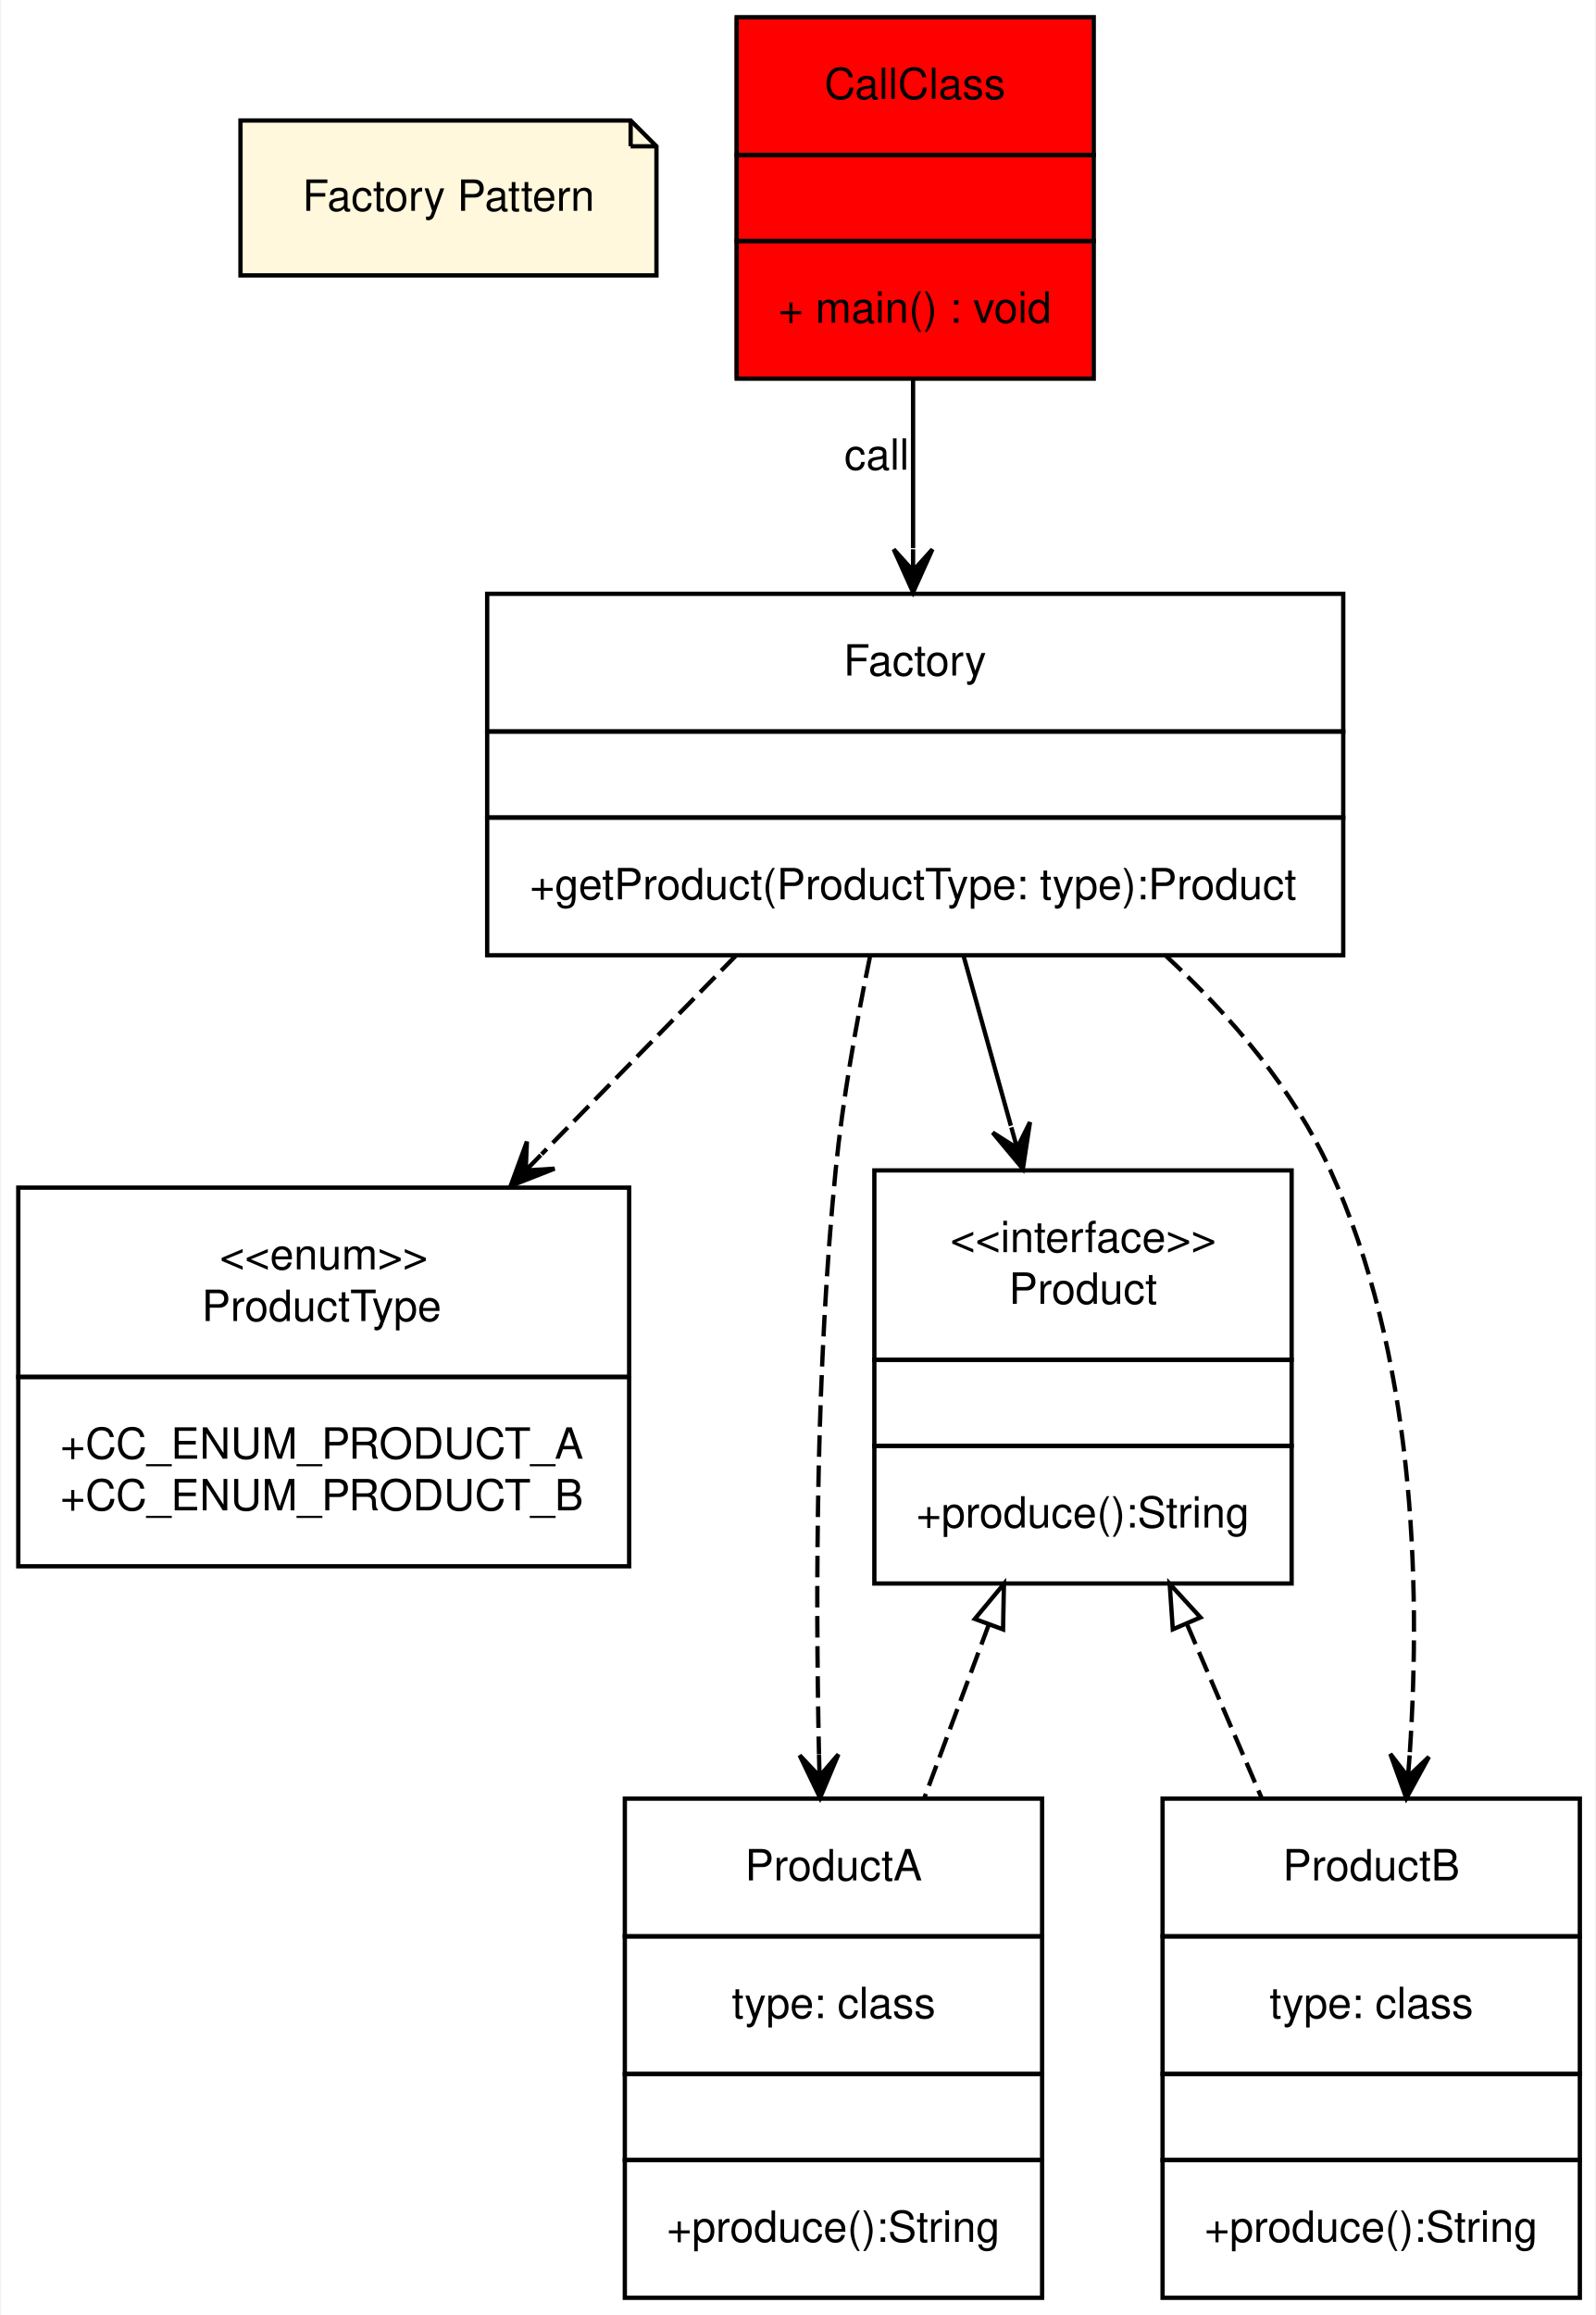
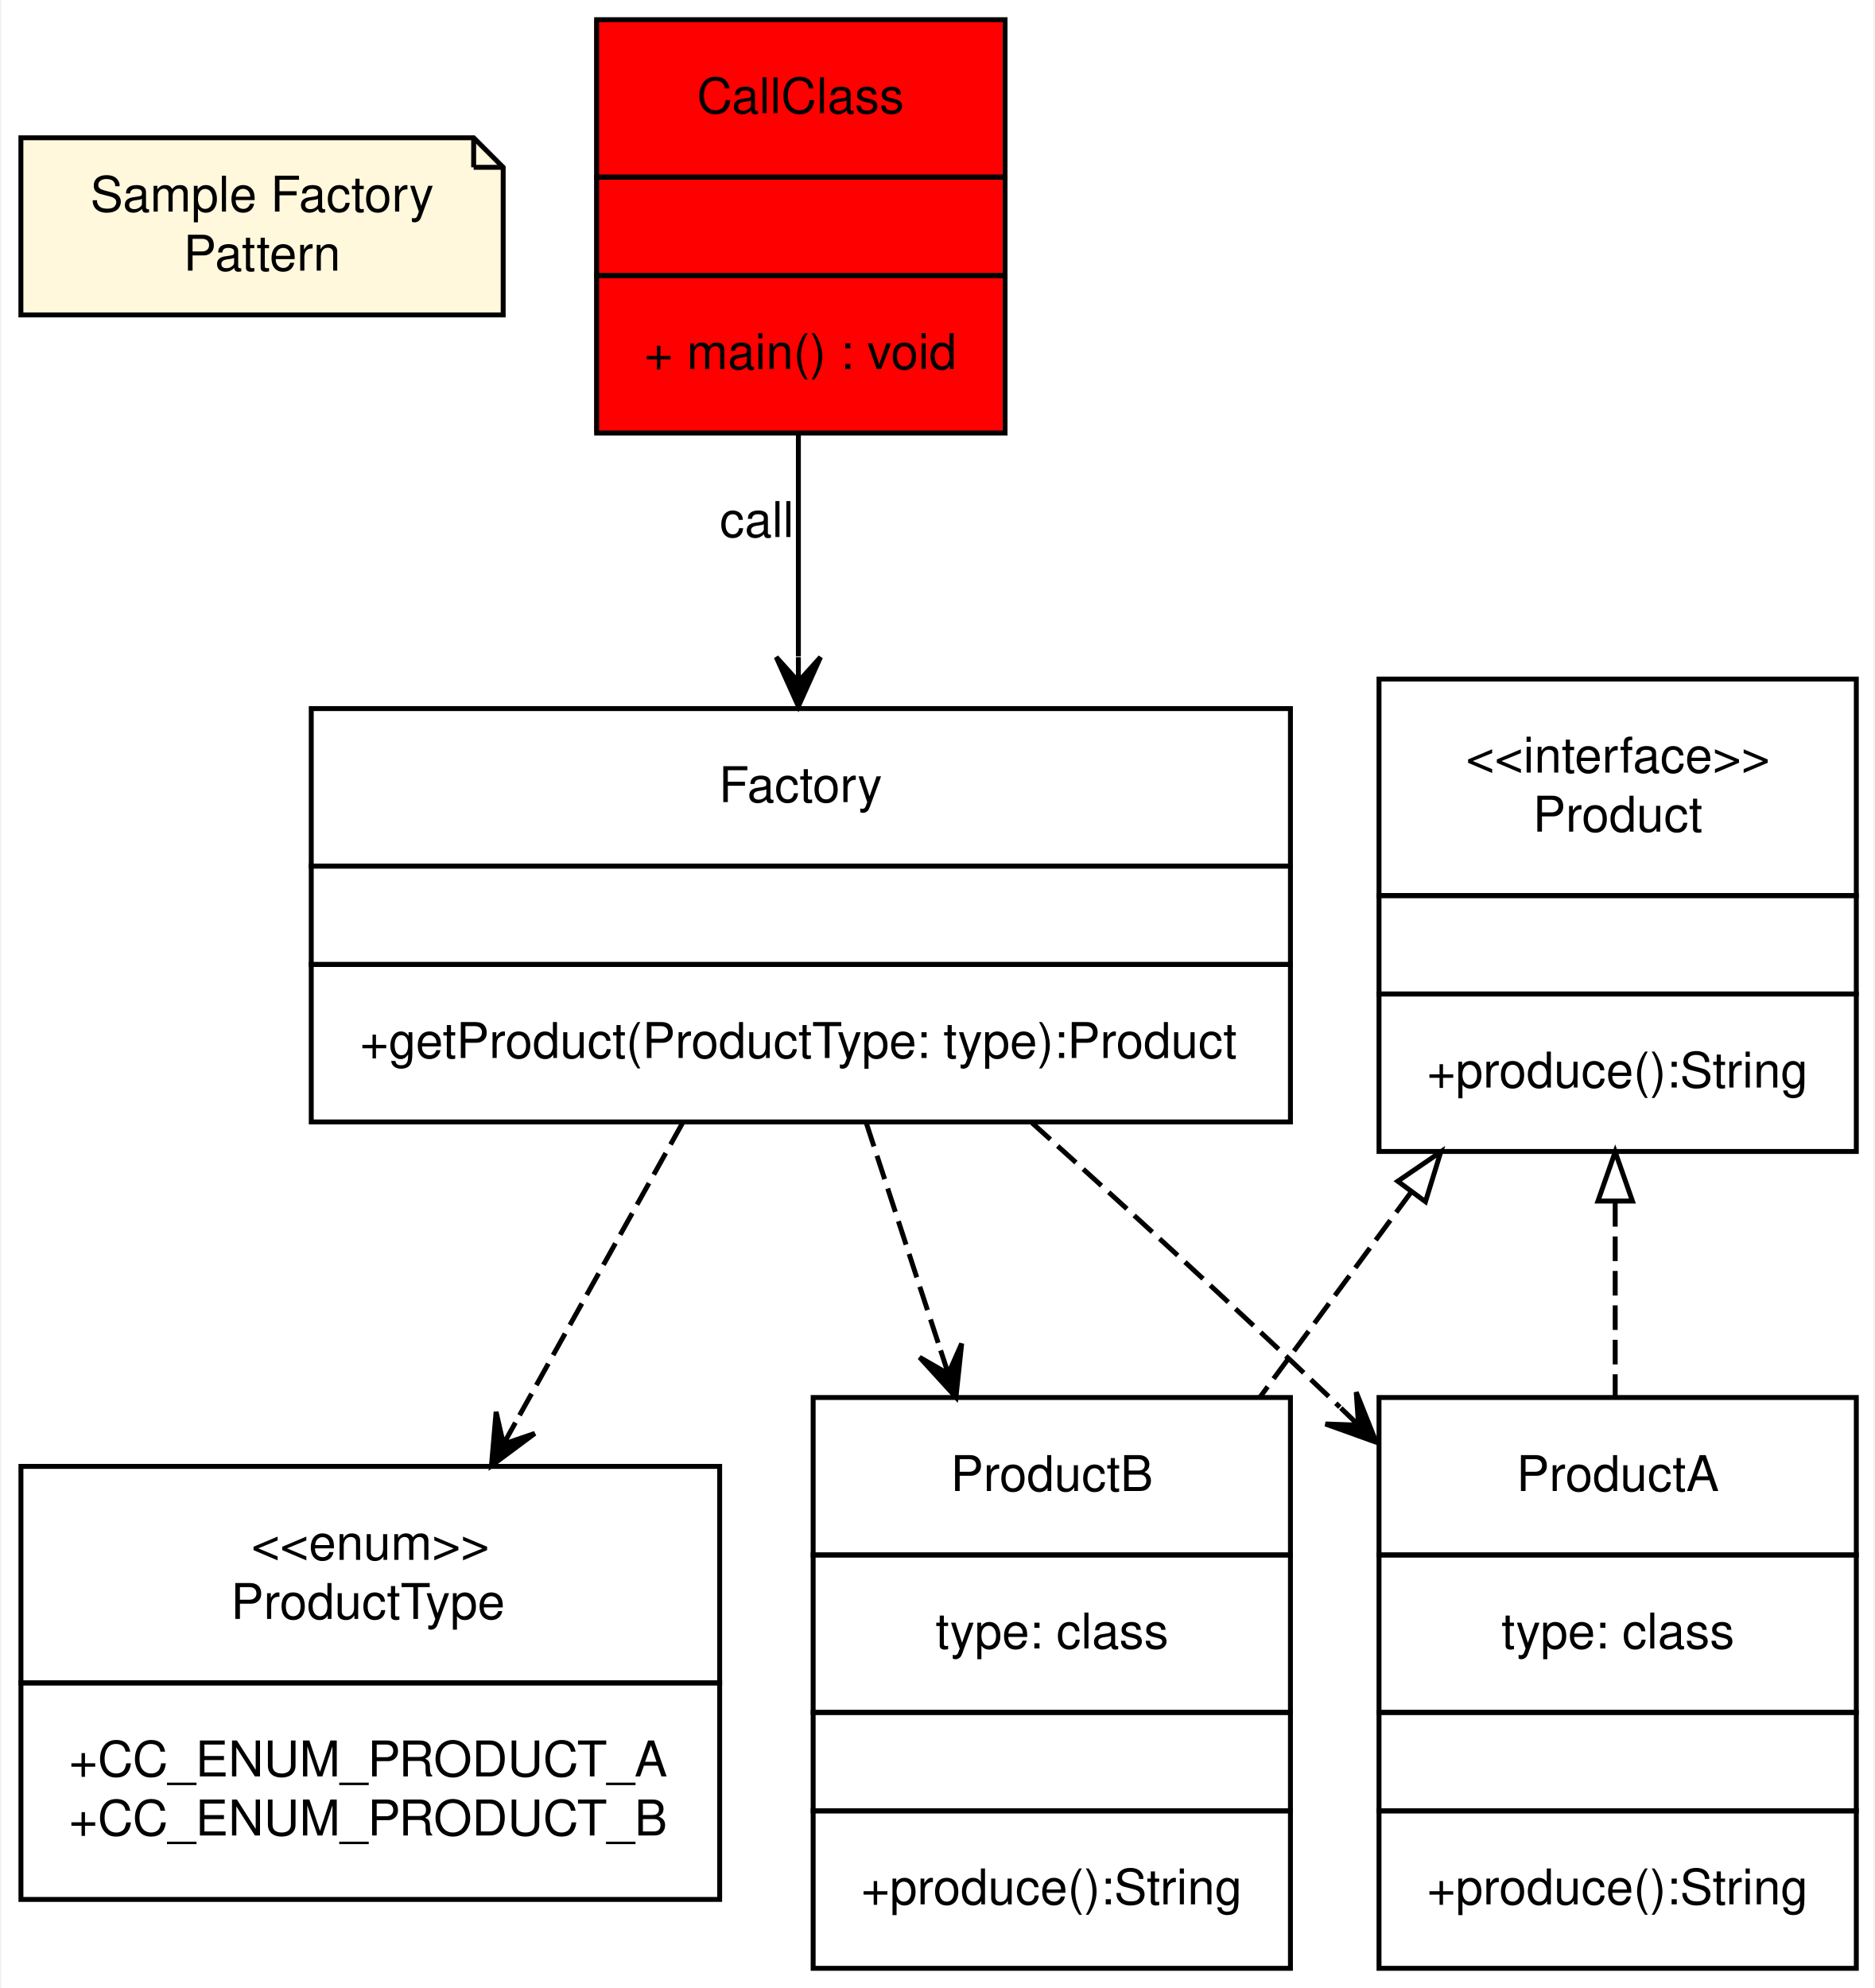
- <svg xmlns="http://www.w3.org/2000/svg" width="371pt" height="538pt" viewBox="0.00 0.00 370.50 538.00">
-   <g id="graph0" class="graph" transform="scale(1 1) rotate(0) translate(4 534)">
-     <polygon fill="#ffffff" stroke="transparent" points="-4,4 -4,-534 366.5,-534 366.5,4 -4,4" />
+ <svg xmlns="http://www.w3.org/2000/svg" width="381pt" height="404pt" viewBox="0.00 0.00 380.50 404.00">
+   <g id="graph0" class="graph" transform="scale(1 1) rotate(0) translate(4 400)">
+     <polygon fill="#ffffff" stroke="transparent" points="-4,4 -4,-400 376.504,-400 376.504,4 -4,4" />
    <g id="node1" class="node">
-       <polygon fill="#fff8dc" stroke="#000000" points="142.348,-506 51.652,-506 51.652,-470 148.348,-470 148.348,-500 142.348,-506" />
-       <polyline fill="none" stroke="#000000" points="142.348,-506 142.348,-500 " />
-       <polyline fill="none" stroke="#000000" points="148.348,-500 142.348,-500 " />
-       <text text-anchor="middle" x="100" y="-485" font-family="Helvetica,sans-Serif" font-size="10.00" fill="#000000">Factory Pattern</text>
+       <polygon fill="#fff8dc" stroke="#000000" points="92.012,-372 -.004,-372 -.004,-336 98.012,-336 98.012,-366 92.012,-372" />
+       <polyline fill="none" stroke="#000000" points="92.012,-372 92.012,-366 " />
+       <polyline fill="none" stroke="#000000" points="98.012,-366 92.012,-366 " />
+       <text text-anchor="middle" x="49.004" y="-357" font-family="Helvetica,sans-Serif" font-size="10.00" fill="#000000">Sample Factory</text>
+       <text text-anchor="middle" x="49.004" y="-345" font-family="Helvetica,sans-Serif" font-size="10.00" fill="#000000">Pattern</text>
    </g>
    <g id="node2" class="node">
-       <polygon fill="#ff0000" stroke="transparent" points="166.5,-446 166.5,-530 249.5,-530 249.5,-446 166.5,-446" />
-       <polygon fill="none" stroke="#000000" points="167,-498 167,-530 250,-530 250,-498 167,-498" />
-       <text text-anchor="start" x="187.393" y="-511" font-family="Helvetica,sans-Serif" font-size="10.00" fill="#000000">CallClass</text>
-       <polygon fill="none" stroke="#000000" points="167,-478 167,-498 250,-498 250,-478 167,-478" />
-       <polygon fill="none" stroke="#000000" points="167,-446 167,-478 250,-478 250,-446 167,-446" />
-       <text text-anchor="start" x="176.692" y="-459" font-family="Helvetica,sans-Serif" font-size="10.00" fill="#000000">+ main() : void</text>
+       <polygon fill="#ff0000" stroke="transparent" points="116.504,-312 116.504,-396 199.504,-396 199.504,-312 116.504,-312" />
+       <polygon fill="none" stroke="#000000" points="117.004,-364 117.004,-396 200.004,-396 200.004,-364 117.004,-364" />
+       <text text-anchor="start" x="137.398" y="-377" font-family="Helvetica,sans-Serif" font-size="10.00" fill="#000000">CallClass</text>
+       <polygon fill="none" stroke="#000000" points="117.004,-344 117.004,-364 200.004,-364 200.004,-344 117.004,-344" />
+       <polygon fill="none" stroke="#000000" points="117.004,-312 117.004,-344 200.004,-344 200.004,-312 117.004,-312" />
+       <text text-anchor="start" x="126.696" y="-325" font-family="Helvetica,sans-Serif" font-size="10.00" fill="#000000">+ main() : void</text>
    </g>
    <g id="node3" class="node">
-       <polygon fill="none" stroke="#000000" points="109,-364 109,-396 308,-396 308,-364 109,-364" />
-       <text text-anchor="start" x="191.833" y="-377" font-family="Helvetica,sans-Serif" font-size="10.00" fill="#000000">Factory</text>
-       <polygon fill="none" stroke="#000000" points="109,-344 109,-364 308,-364 308,-344 109,-344" />
-       <polygon fill="none" stroke="#000000" points="109,-312 109,-344 308,-344 308,-312 109,-312" />
-       <text text-anchor="start" x="118.891" y="-325" font-family="Helvetica,sans-Serif" font-size="10.00" fill="#000000">+getProduct(ProductType: type):Product</text>
+       <polygon fill="none" stroke="#000000" points="59.004,-224 59.004,-256 258.004,-256 258.004,-224 59.004,-224" />
+       <text text-anchor="start" x="141.837" y="-237" font-family="Helvetica,sans-Serif" font-size="10.00" fill="#000000">Factory</text>
+       <polygon fill="none" stroke="#000000" points="59.004,-204 59.004,-224 258.004,-224 258.004,-204 59.004,-204" />
+       <polygon fill="none" stroke="#000000" points="59.004,-172 59.004,-204 258.004,-204 258.004,-172 59.004,-172" />
+       <text text-anchor="start" x="68.895" y="-185" font-family="Helvetica,sans-Serif" font-size="10.00" fill="#000000">+getProduct(ProductType: type):Product</text>
    </g>
-     <g id="edge7" class="edge">
-       <path fill="none" stroke="#000000" d="M208,-445.969C208,-433.493 208,-419.669 208,-406.611" />
-       <polygon fill="#000000" stroke="#000000" points="208,-396.342 212.5,-406.342 208,-401.342 208,-406.342 208,-406.342 208,-406.342 208,-401.342 203.5,-406.342 208,-396.342 208,-396.342" />
-       <text text-anchor="middle" x="199.548" y="-424.843" font-family="Helvetica,sans-Serif" font-size="10.00" fill="#000000">call</text>
+     <g id="edge6" class="edge">
+       <path fill="none" stroke="#000000" d="M158.004,-311.995C158.004,-297.729 158.004,-281.606 158.004,-266.617" />
+       <polygon fill="#000000" stroke="#000000" points="158.004,-256.459 162.504,-266.459 158.004,-261.459 158.004,-266.459 158.004,-266.459 158.004,-266.459 158.004,-261.459 153.504,-266.459 158.004,-256.459 158.004,-256.459" />
+       <text text-anchor="middle" x="149.552" y="-290.869" font-family="Helvetica,sans-Serif" font-size="10.00" fill="#000000">call</text>
    </g>
    <g id="node4" class="node">
-       <polygon fill="none" stroke="#000000" points="0,-214 0,-258 142,-258 142,-214 0,-214" />
-       <text text-anchor="start" x="46.819" y="-239" font-family="Helvetica,sans-Serif" font-size="10.00" fill="#000000">&lt;&lt;enum&gt;&gt;</text>
-       <text text-anchor="start" x="42.66" y="-227" font-family="Helvetica,sans-Serif" font-size="10.00" fill="#000000">ProductType</text>
-       <polygon fill="none" stroke="#000000" points="0,-170 0,-214 142,-214 142,-170 0,-170" />
-       <text text-anchor="start" x="9.754" y="-195" font-family="Helvetica,sans-Serif" font-size="10.00" fill="#000000">+CC_ENUM_PRODUCT_A</text>
-       <text text-anchor="start" x="9.754" y="-183" font-family="Helvetica,sans-Serif" font-size="10.00" fill="#000000">+CC_ENUM_PRODUCT_B</text>
+       <polygon fill="none" stroke="#000000" points=".004,-58 .004,-102 142.004,-102 142.004,-58 .004,-58" />
+       <text text-anchor="start" x="46.823" y="-83" font-family="Helvetica,sans-Serif" font-size="10.00" fill="#000000">&lt;&lt;enum&gt;&gt;</text>
+       <text text-anchor="start" x="42.663" y="-71" font-family="Helvetica,sans-Serif" font-size="10.00" fill="#000000">ProductType</text>
+       <polygon fill="none" stroke="#000000" points=".004,-14 .004,-58 142.004,-58 142.004,-14 .004,-14" />
+       <text text-anchor="start" x="9.758" y="-39" font-family="Helvetica,sans-Serif" font-size="10.00" fill="#000000">+CC_ENUM_PRODUCT_A</text>
+       <text text-anchor="start" x="9.758" y="-27" font-family="Helvetica,sans-Serif" font-size="10.00" fill="#000000">+CC_ENUM_PRODUCT_B</text>
    </g>
    <g id="edge3" class="edge">
-       <path fill="none" stroke="#000000" stroke-dasharray="5,2" d="M166.895,-311.995C152.672,-297.46 136.561,-280.996 121.66,-265.77" />
-       <polygon fill="#000000" stroke="#000000" points="114.457,-258.408 124.667,-262.408 117.954,-261.982 121.451,-265.555 121.451,-265.555 121.451,-265.555 117.954,-261.982 118.234,-268.703 114.457,-258.408 114.457,-258.408" />
+       <path fill="none" stroke="#000000" stroke-dasharray="5,2" d="M134.46,-171.784C124.031,-153.082 111.647,-130.876 100.6,-111.068" />
+       <polygon fill="#000000" stroke="#000000" points="95.63,-102.157 104.431,-108.698 98.065,-106.523 100.501,-110.89 100.501,-110.89 100.501,-110.89 98.065,-106.523 96.57,-113.082 95.63,-102.157 95.63,-102.157" />
+     </g>
+     <g id="node6" class="node">
+       <polygon fill="none" stroke="#000000" points="276.004,-84 276.004,-116 373.004,-116 373.004,-84 276.004,-84" />
+       <text text-anchor="start" x="303.942" y="-97" font-family="Helvetica,sans-Serif" font-size="10.00" fill="#000000">ProductA</text>
+       <polygon fill="none" stroke="#000000" points="276.004,-52 276.004,-84 373.004,-84 373.004,-52 276.004,-52" />
+       <text text-anchor="start" x="300.887" y="-65" font-family="Helvetica,sans-Serif" font-size="10.00" fill="#000000">type: class</text>
+       <polygon fill="none" stroke="#000000" points="276.004,-32 276.004,-52 373.004,-52 373.004,-32 276.004,-32" />
+       <polygon fill="none" stroke="#000000" points="276.004,0 276.004,-32 373.004,-32 373.004,0 276.004,0" />
+       <text text-anchor="start" x="285.747" y="-13" font-family="Helvetica,sans-Serif" font-size="10.00" fill="#000000">+produce():String</text>
+     </g>
+     <g id="edge4" class="edge">
+       <path fill="none" stroke="#000000" stroke-dasharray="5,2" d="M205.507,-171.799C224.51,-154.684 246.481,-134.599 266.004,-116 266.681,-115.355 267.361,-114.706 268.044,-114.052" />
+       <polygon fill="#000000" stroke="#000000" points="275.439,-106.908 271.373,-117.092 271.843,-110.382 268.247,-113.855 268.247,-113.855 268.247,-113.855 271.843,-110.382 265.12,-110.619 275.439,-106.908 275.439,-106.908" />
+     </g>
+     <g id="node7" class="node">
+       <polygon fill="none" stroke="#000000" points="161.004,-84 161.004,-116 258.004,-116 258.004,-84 161.004,-84" />
+       <text text-anchor="start" x="188.942" y="-97" font-family="Helvetica,sans-Serif" font-size="10.00" fill="#000000">ProductB</text>
+       <polygon fill="none" stroke="#000000" points="161.004,-52 161.004,-84 258.004,-84 258.004,-52 161.004,-52" />
+       <text text-anchor="start" x="185.887" y="-65" font-family="Helvetica,sans-Serif" font-size="10.00" fill="#000000">type: class</text>
+       <polygon fill="none" stroke="#000000" points="161.004,-32 161.004,-52 258.004,-52 258.004,-32 161.004,-32" />
+       <polygon fill="none" stroke="#000000" points="161.004,0 161.004,-32 258.004,-32 258.004,0 161.004,0" />
+       <text text-anchor="start" x="170.747" y="-13" font-family="Helvetica,sans-Serif" font-size="10.00" fill="#000000">+produce():String</text>
+     </g>
+     <g id="edge5" class="edge">
+       <path fill="none" stroke="#000000" stroke-dasharray="5,2" d="M171.805,-171.784C176.447,-157.586 181.749,-141.369 186.867,-125.714" />
+       <polygon fill="#000000" stroke="#000000" points="190.022,-116.063 191.192,-126.966 188.468,-120.815 186.915,-125.568 186.915,-125.568 186.915,-125.568 188.468,-120.815 182.637,-124.169 190.022,-116.063 190.022,-116.063" />
    </g>
    <g id="node5" class="node">
-       <polygon fill="none" stroke="#000000" points="199,-218 199,-262 296,-262 296,-218 199,-218" />
-       <text text-anchor="start" x="216.651" y="-243" font-family="Helvetica,sans-Serif" font-size="10.00" fill="#000000">&lt;&lt;interface&gt;&gt;</text>
-       <text text-anchor="start" x="230.273" y="-231" font-family="Helvetica,sans-Serif" font-size="10.00" fill="#000000">Product</text>
-       <polygon fill="none" stroke="#000000" points="199,-198 199,-218 296,-218 296,-198 199,-198" />
-       <polygon fill="none" stroke="#000000" points="199,-166 199,-198 296,-198 296,-166 199,-166" />
-       <text text-anchor="start" x="208.743" y="-179" font-family="Helvetica,sans-Serif" font-size="10.00" fill="#000000">+produce():String</text>
-     </g>
-     <g id="edge4" class="edge">
-       <path fill="none" stroke="#000000" d="M219.701,-311.995C223.17,-299.544 227.033,-285.678 230.735,-272.386" />
-       <polygon fill="#000000" stroke="#000000" points="233.526,-262.367 235.178,-273.208 232.185,-267.183 230.843,-272 230.843,-272 230.843,-272 232.185,-267.183 226.508,-270.793 233.526,-262.367 233.526,-262.367" />
-     </g>
-     <g id="node6" class="node">
-       <polygon fill="none" stroke="#000000" points="141,-84 141,-116 238,-116 238,-84 141,-84" />
-       <text text-anchor="start" x="168.939" y="-97" font-family="Helvetica,sans-Serif" font-size="10.00" fill="#000000">ProductA</text>
-       <polygon fill="none" stroke="#000000" points="141,-52 141,-84 238,-84 238,-52 141,-52" />
-       <text text-anchor="start" x="165.883" y="-65" font-family="Helvetica,sans-Serif" font-size="10.00" fill="#000000">type: class</text>
-       <polygon fill="none" stroke="#000000" points="141,-32 141,-52 238,-52 238,-32 141,-32" />
-       <polygon fill="none" stroke="#000000" points="141,0 141,-32 238,-32 238,0 141,0" />
-       <text text-anchor="start" x="150.743" y="-13" font-family="Helvetica,sans-Serif" font-size="10.00" fill="#000000">+produce():String</text>
-     </g>
-     <g id="edge5" class="edge">
-       <path fill="none" stroke="#000000" stroke-dasharray="5,2" d="M197.982,-311.651C194.77,-296.128 191.626,-278.357 190,-262 185.521,-216.935 185.267,-165.993 186.135,-126.288" />
-       <polygon fill="#000000" stroke="#000000" points="186.385,-116.186 190.636,-126.294 186.261,-121.185 186.137,-126.183 186.137,-126.183 186.137,-126.183 186.261,-121.185 181.639,-126.072 186.385,-116.186 186.385,-116.186" />
-     </g>
-     <g id="node7" class="node">
-       <polygon fill="none" stroke="#000000" points="266,-84 266,-116 363,-116 363,-84 266,-84" />
-       <text text-anchor="start" x="293.938" y="-97" font-family="Helvetica,sans-Serif" font-size="10.00" fill="#000000">ProductB</text>
-       <polygon fill="none" stroke="#000000" points="266,-52 266,-84 363,-84 363,-52 266,-52" />
-       <text text-anchor="start" x="290.884" y="-65" font-family="Helvetica,sans-Serif" font-size="10.00" fill="#000000">type: class</text>
-       <polygon fill="none" stroke="#000000" points="266,-32 266,-52 363,-52 363,-32 266,-32" />
-       <polygon fill="none" stroke="#000000" points="266,0 266,-32 363,-32 363,0 266,0" />
-       <text text-anchor="start" x="275.743" y="-13" font-family="Helvetica,sans-Serif" font-size="10.00" fill="#000000">+produce():String</text>
-     </g>
-     <g id="edge6" class="edge">
-       <path fill="none" stroke="#000000" stroke-dasharray="5,2" d="M266.781,-311.856C281.93,-297.829 296.379,-280.899 305,-262 324.26,-219.778 326.176,-167.394 323.45,-126.282" />
-       <polygon fill="#000000" stroke="#000000" points="322.664,-116.085 327.919,-125.71 323.048,-121.07 323.433,-126.056 323.433,-126.056 323.433,-126.056 323.048,-121.07 318.946,-126.401 322.664,-116.085 322.664,-116.085" />
+       <polygon fill="none" stroke="#000000" points="276.004,-218 276.004,-262 373.004,-262 373.004,-218 276.004,-218" />
+       <text text-anchor="start" x="293.655" y="-243" font-family="Helvetica,sans-Serif" font-size="10.00" fill="#000000">&lt;&lt;interface&gt;&gt;</text>
+       <text text-anchor="start" x="307.277" y="-231" font-family="Helvetica,sans-Serif" font-size="10.00" fill="#000000">Product</text>
+       <polygon fill="none" stroke="#000000" points="276.004,-198 276.004,-218 373.004,-218 373.004,-198 276.004,-198" />
+       <polygon fill="none" stroke="#000000" points="276.004,-166 276.004,-198 373.004,-198 373.004,-166 276.004,-166" />
+       <text text-anchor="start" x="285.747" y="-179" font-family="Helvetica,sans-Serif" font-size="10.00" fill="#000000">+produce():String</text>
    </g>
    <g id="edge1" class="edge">
-       <path fill="none" stroke="#000000" stroke-dasharray="5,2" d="M225.619,-156.494C220.717,-143.309 215.503,-129.283 210.592,-116.075" />
-       <polygon fill="none" stroke="#000000" points="222.359,-157.768 229.125,-165.922 228.921,-155.329 222.359,-157.768" />
+       <path fill="none" stroke="#000000" stroke-dasharray="5,2" d="M324.004,-155.725C324.004,-142.765 324.004,-129.027 324.004,-116.075" />
+       <polygon fill="none" stroke="#000000" points="320.504,-155.922 324.004,-165.922 327.504,-155.922 320.504,-155.922" />
    </g>
    <g id="edge2" class="edge">
-       <path fill="none" stroke="#000000" stroke-dasharray="5,2" d="M271.698,-156.494C277.361,-143.309 283.385,-129.283 289.058,-116.075" />
-       <polygon fill="none" stroke="#000000" points="268.379,-155.352 267.649,-165.922 274.811,-158.115 268.379,-155.352" />
+       <path fill="none" stroke="#000000" stroke-dasharray="5,2" d="M282.459,-157.644C272.495,-144.127 261.836,-129.668 251.815,-116.075" />
+       <polygon fill="none" stroke="#000000" points="279.811,-159.95 288.562,-165.922 285.445,-155.796 279.811,-159.95" />
    </g>
  </g>
</svg>
